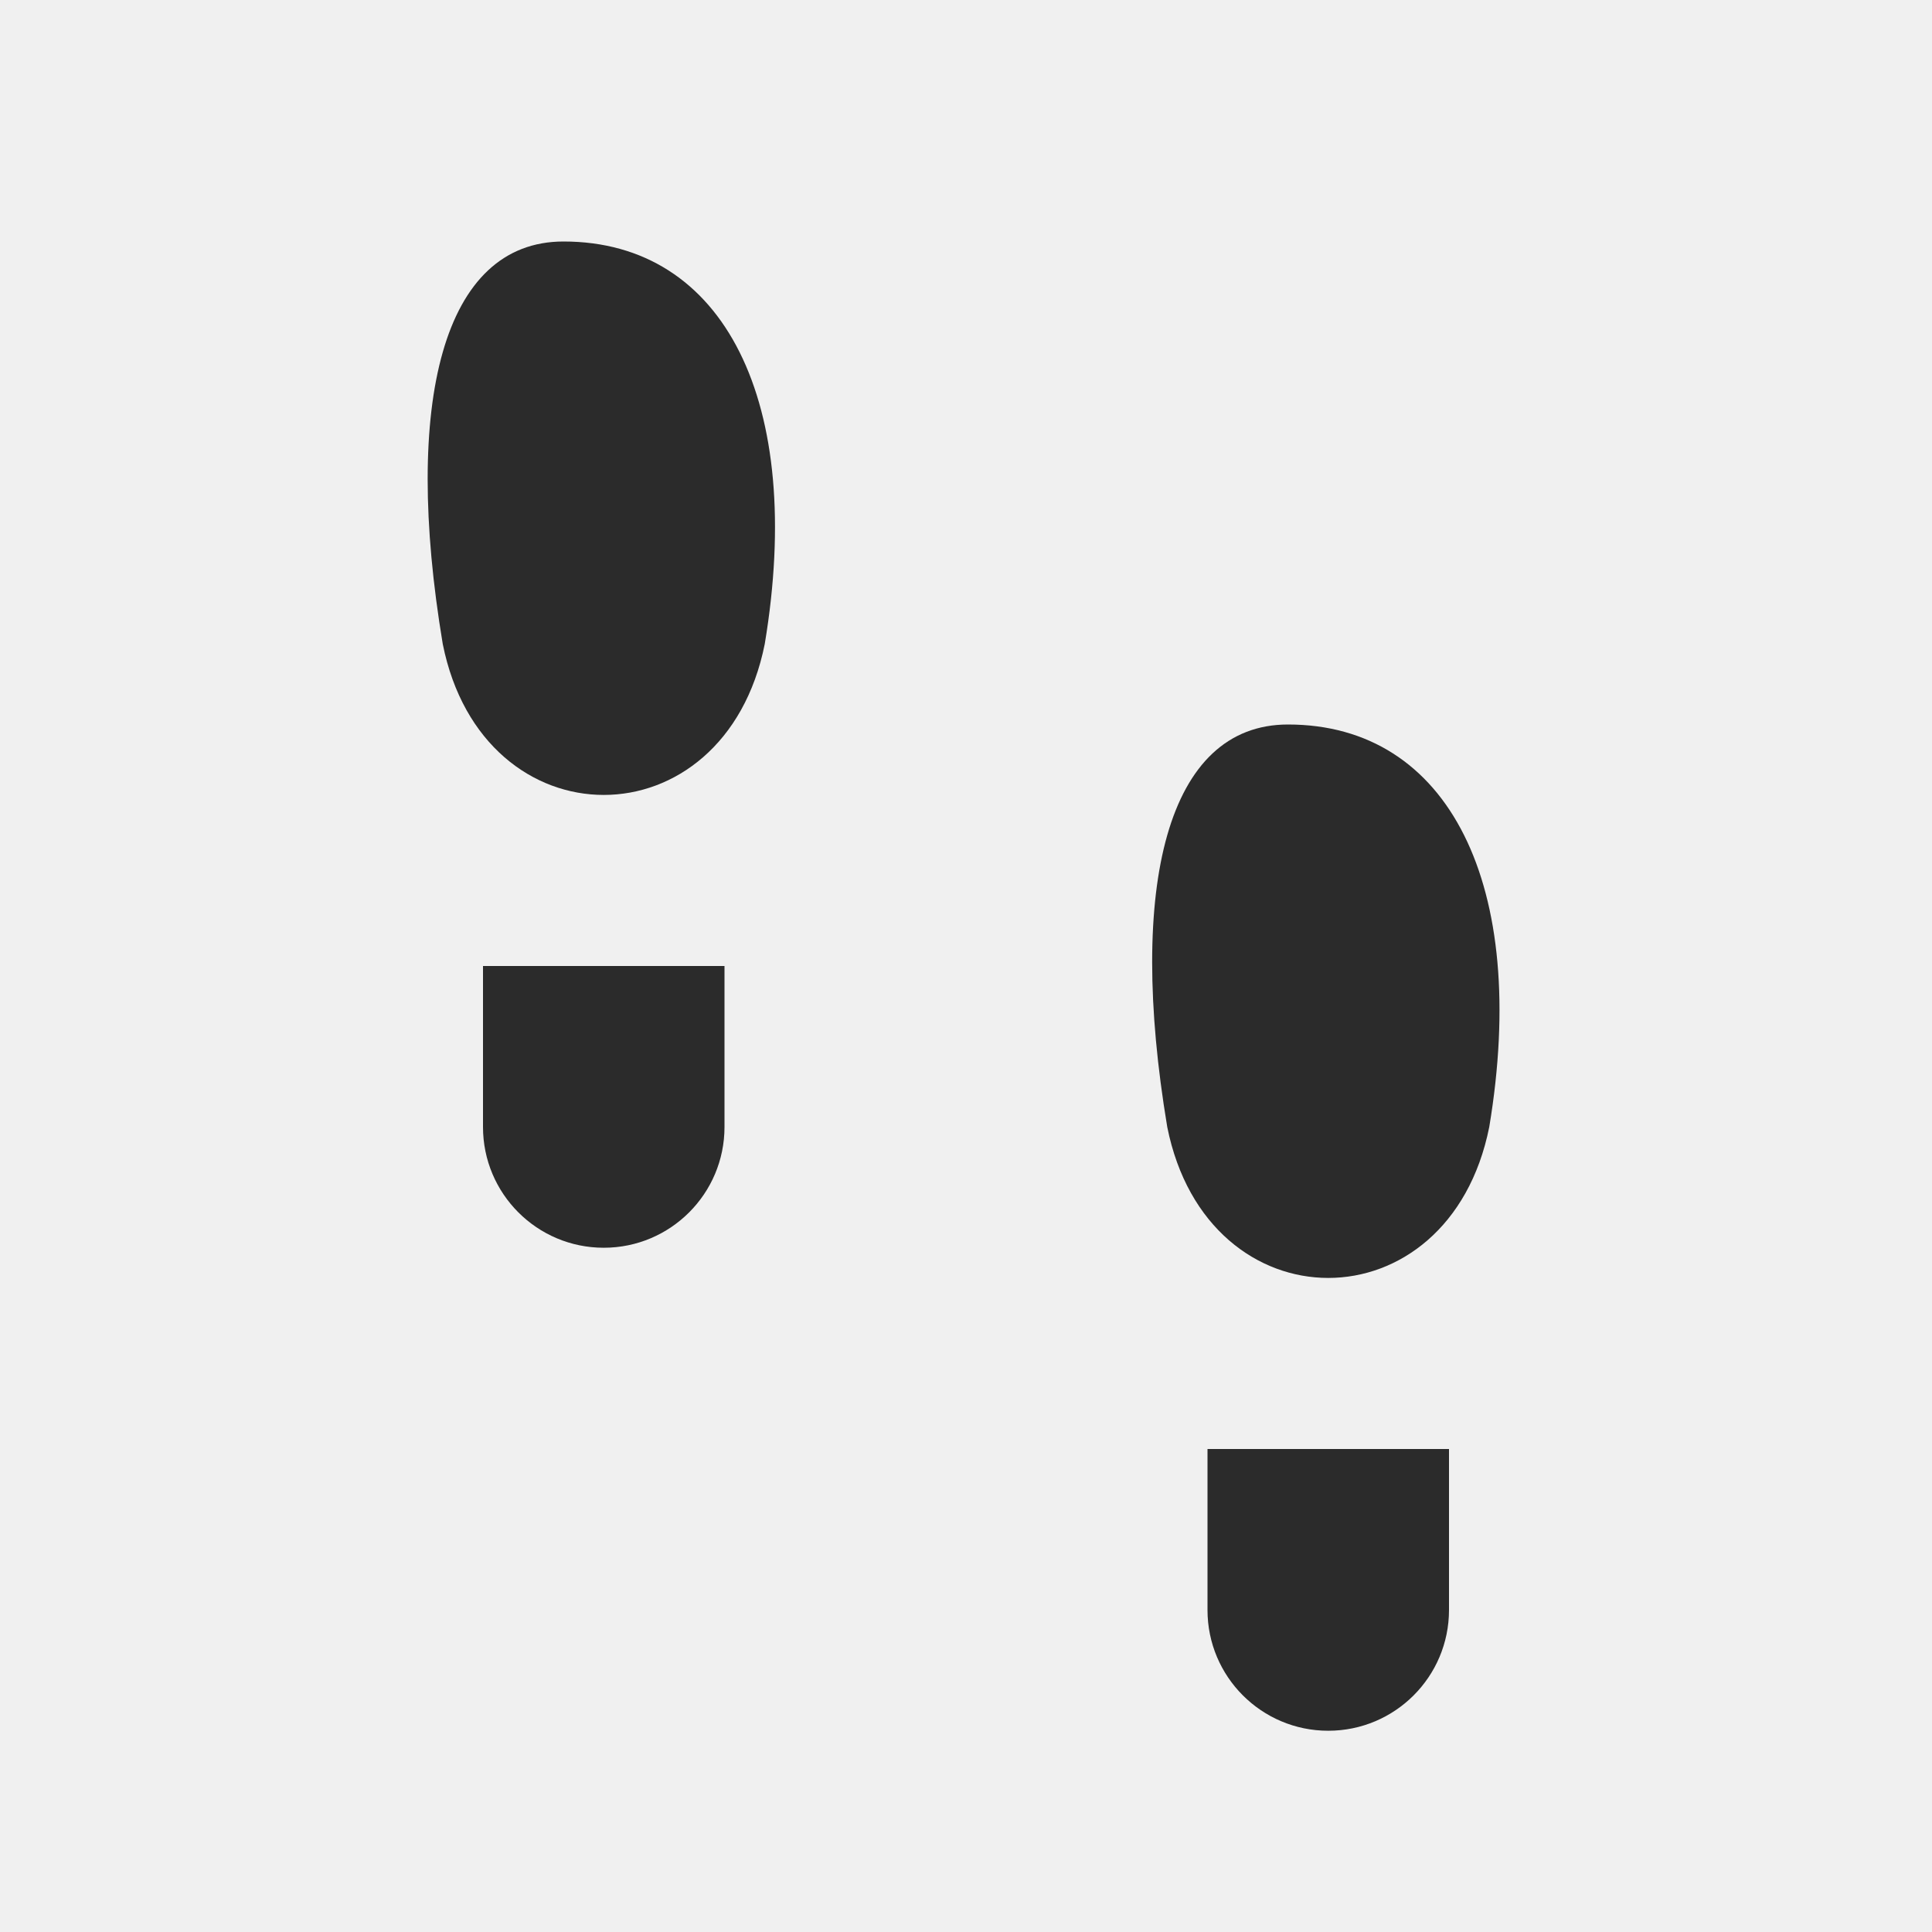
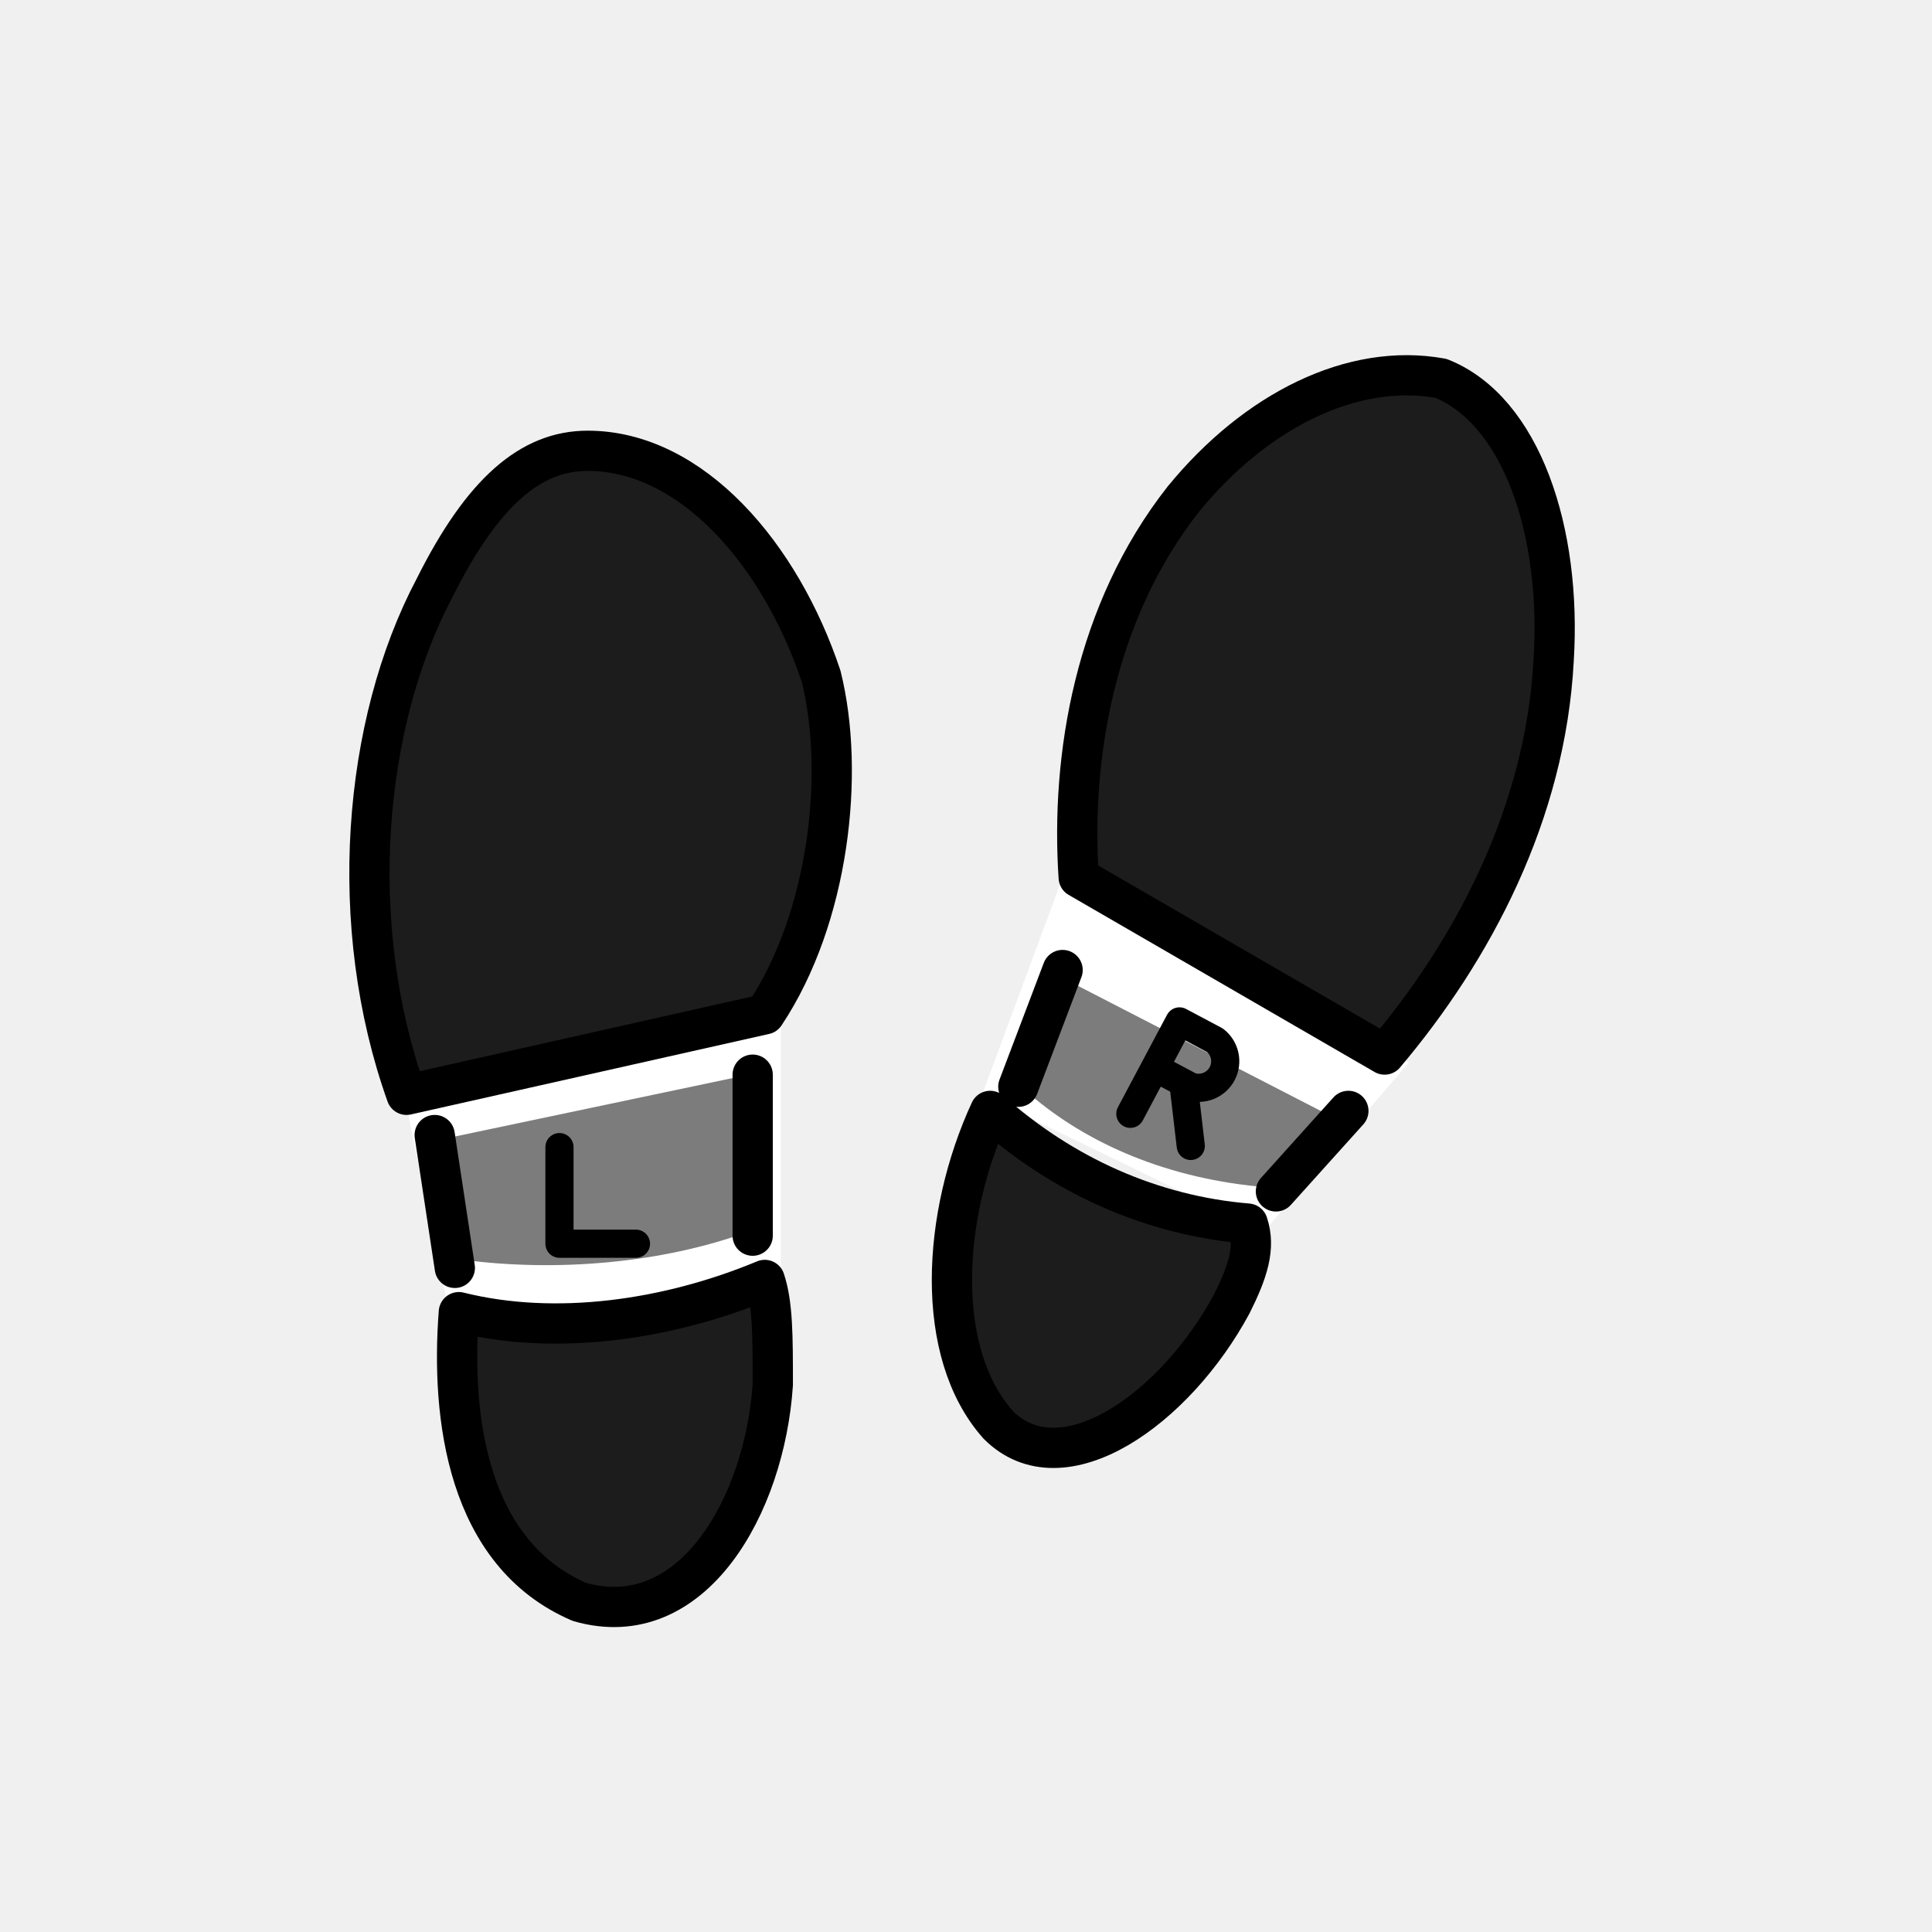
- <svg xmlns="http://www.w3.org/2000/svg" width="24" height="24" viewBox="0 0 24 24" fill="none">
-   <path d="M7 3 C9 3 10 5 9.5 8 C9 10.5 6 10.5 5.5 8 C5 5 5.5 3 7 3 Z M6 12 H9 V14 A1.5 1.5 0 0 1 6 14 Z" fill="#2b2b2b" />
-   <path d="M16 9 C18 9 19 11 18.5 14 C18 16.5 15 16.5 14.5 14 C14 11 14.5 9 16 9 Z M15 18 H18 V20 A1.5 1.5 0 0 1 15 20 Z" fill="#2b2b2b" />
+ <svg xmlns="http://www.w3.org/2000/svg" width="24" height="24" viewBox="0 0 24 24">
+   <g stroke-linejoin="round" stroke-linecap="round">
+     <path d="M5 13.5L9.7 12.5V16L5.6 16.4ZM13.2 10.9L17.5 13.2L15.7 15.3L12.2 13.6Z" fill="#fff" />
+     <path d="M5.5 14.15L9.3 13.35V15.3C8.2 15.7 6.9 15.8 5.75 15.65ZM13.3 12.2L16.6 13.9L15.75 14.75C14.5 14.65 13.5 14.2 12.8 13.6Z" fill="#7C7C7C" />
+     <path d="M5.4 14.1L5.65 15.75M9.35 13.35V15.35M13.2 12.05L12.65 13.5M16.75 13.8L15.85 14.8" stroke="#000" stroke-width=".5" />
+     <g fill="#1C1C1C" stroke="#000" stroke-width=".5">
+       <path d="M5.05 13.6C4.3 11.5 4.5 9 5.4 7.3C6 6.1 6.6 5.6 7.3 5.6C8.6 5.6 9.7 6.9 10.2 8.4C10.5 9.6 10.3 11.4 9.5 12.6Z" />
+       <path d="M5.7 16.3C5.6 17.6 5.8 19.3 7.2 19.9C8.6 20.3 9.5 18.7 9.6 17.2C9.6 16.6 9.6 16.2 9.5 15.9C8.3 16.4 6.9 16.6 5.7 16.3Z" />
+       <path d="M13.4 10.9C13.3 9.4 13.6 7.6 14.7 6.2C15.6 5.1 16.8 4.5 17.9 4.7C18.9 5.1 19.4 6.6 19.3 8.2C19.2 10.1 18.3 11.8 17.2 13.1Z" />
+       <path d="M12.3 13.8C11.7 15.1 11.6 16.8 12.4 17.7C13.2 18.5 14.6 17.5 15.3 16.2C15.5 15.8 15.6 15.5 15.5 15.2C14.3 15.1 13.2 14.6 12.3 13.8Z" />
+     </g>
+     <path d="M6.95 14.25V15.45H7.9" fill="none" stroke="#000" stroke-width=".35" />
+     <path d="M-.4 .65V-.65H.1A.33 .33 0 0 1 .1 0H-.4M0 0L.45 .65" transform="translate(14.7 13.45) rotate(28)" fill="none" stroke="#000" stroke-width=".35" />
+   </g>
</svg>
